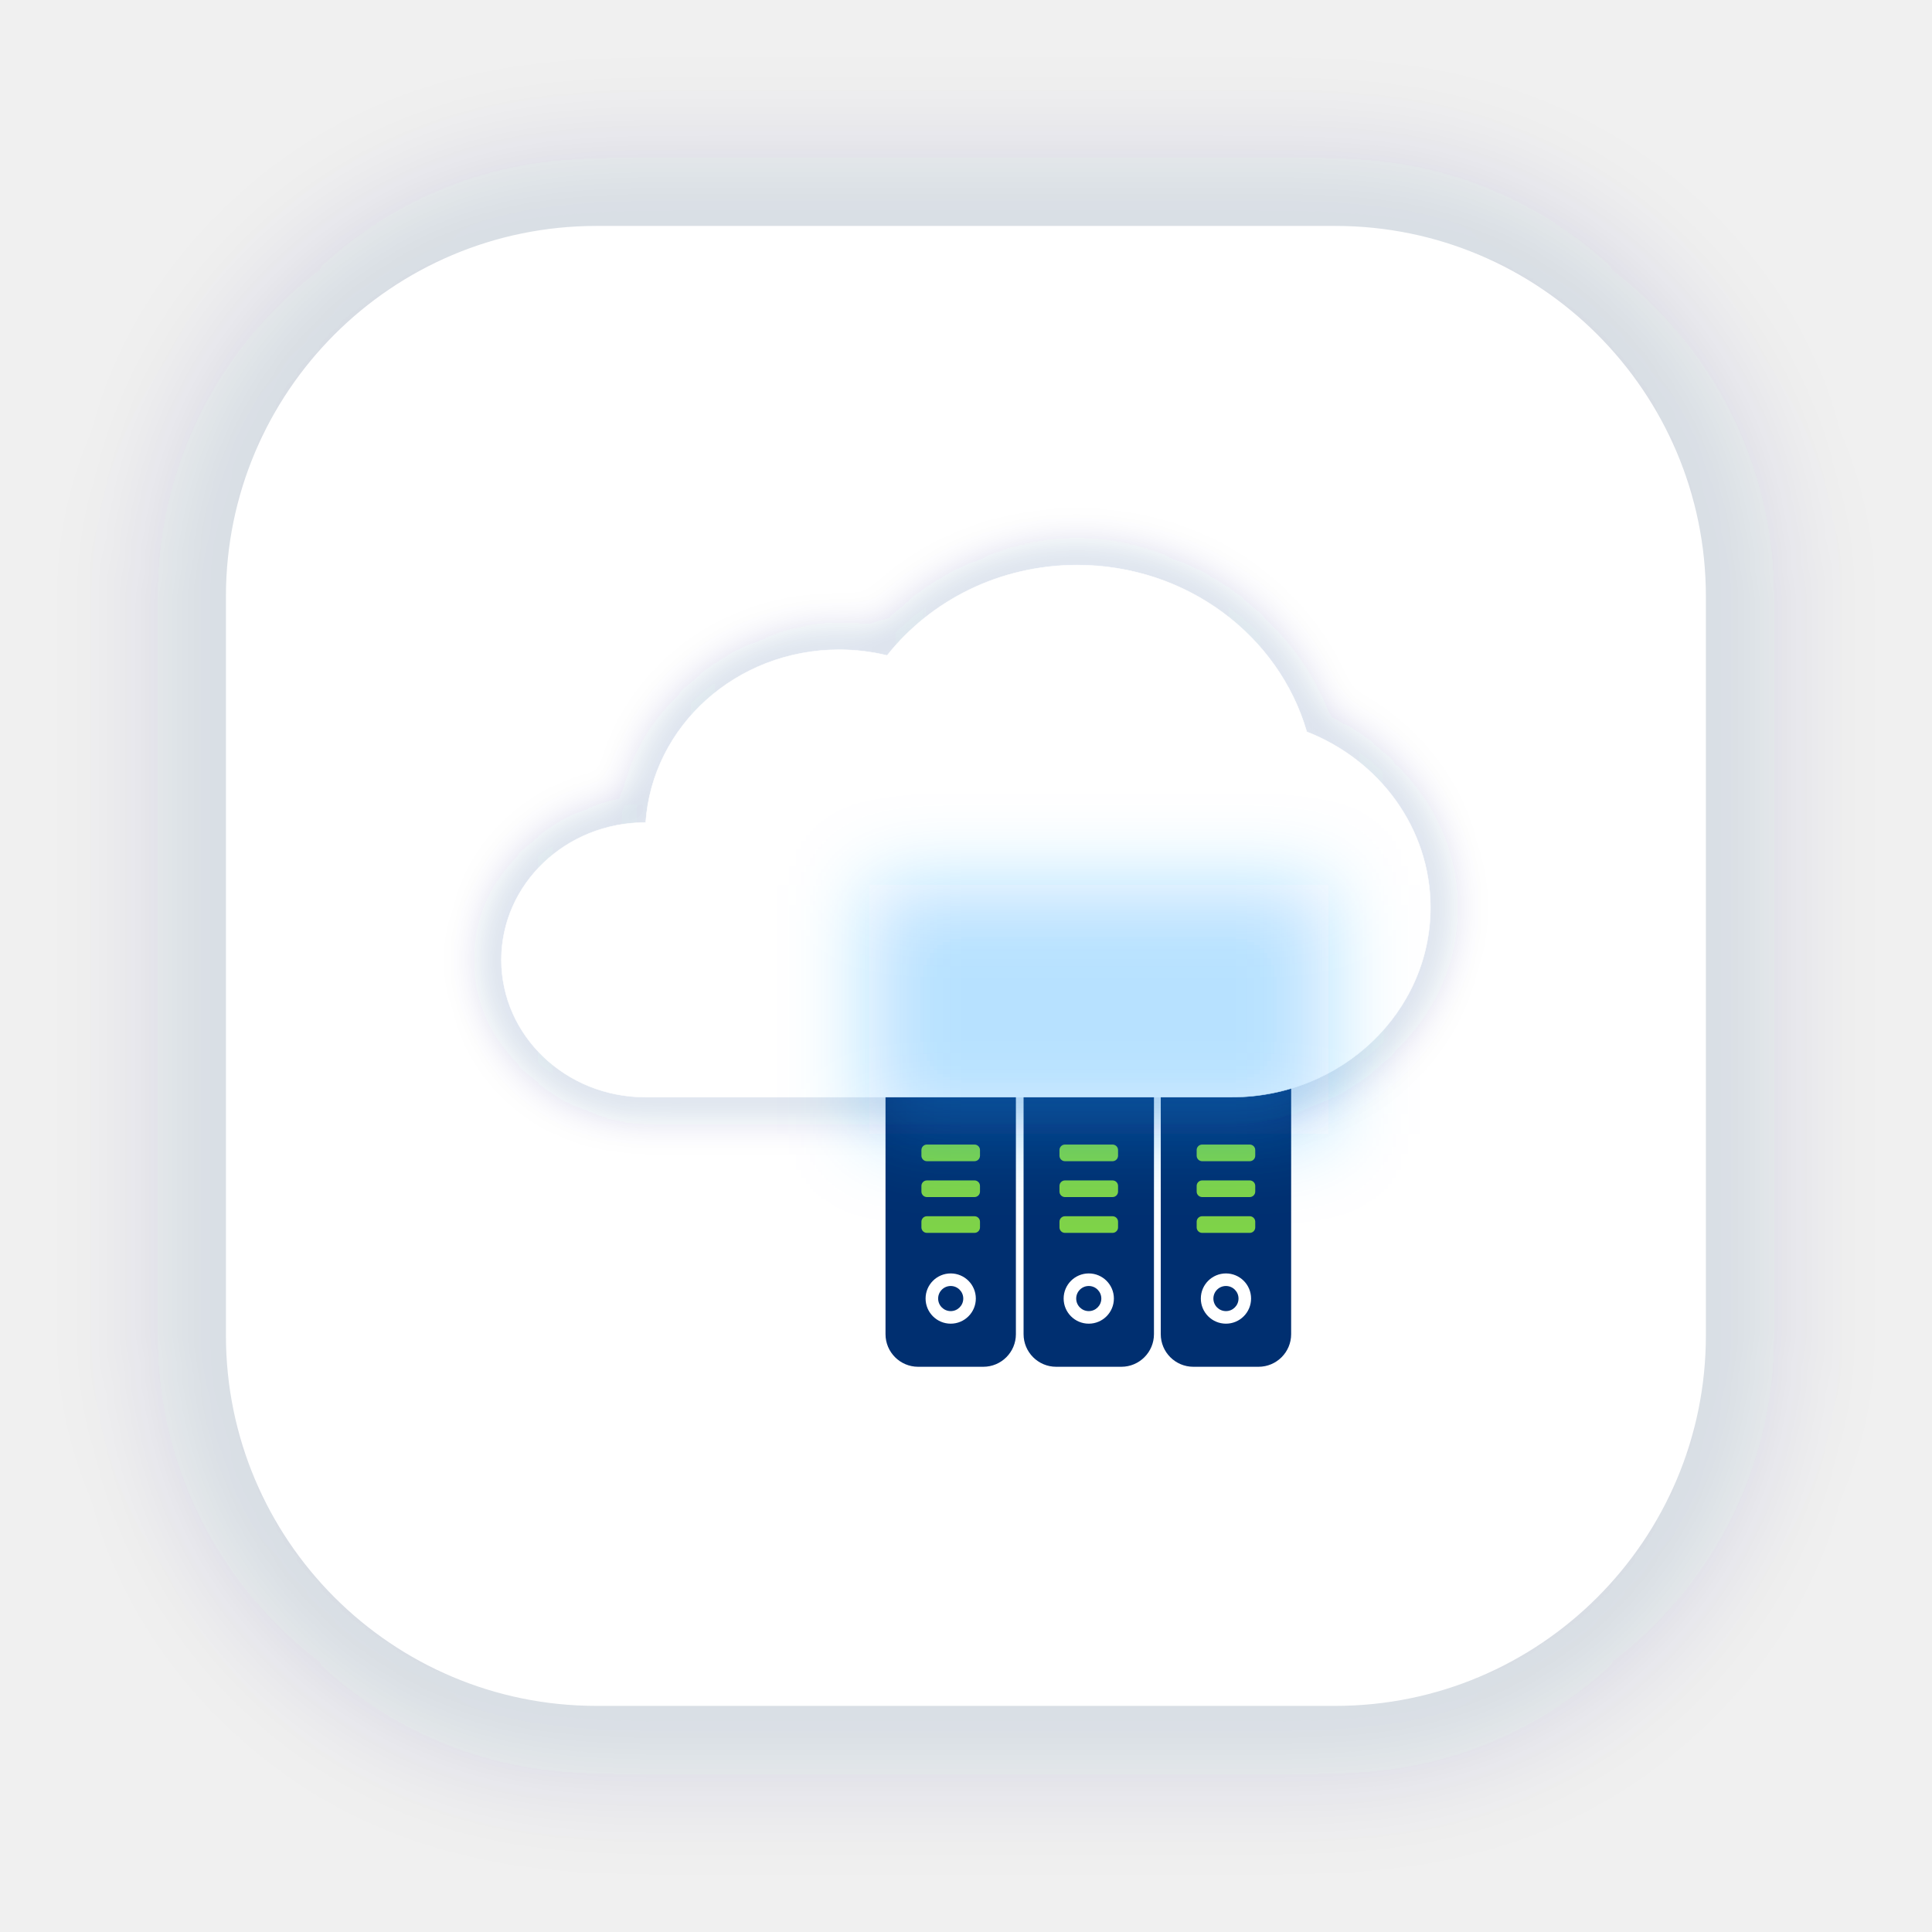
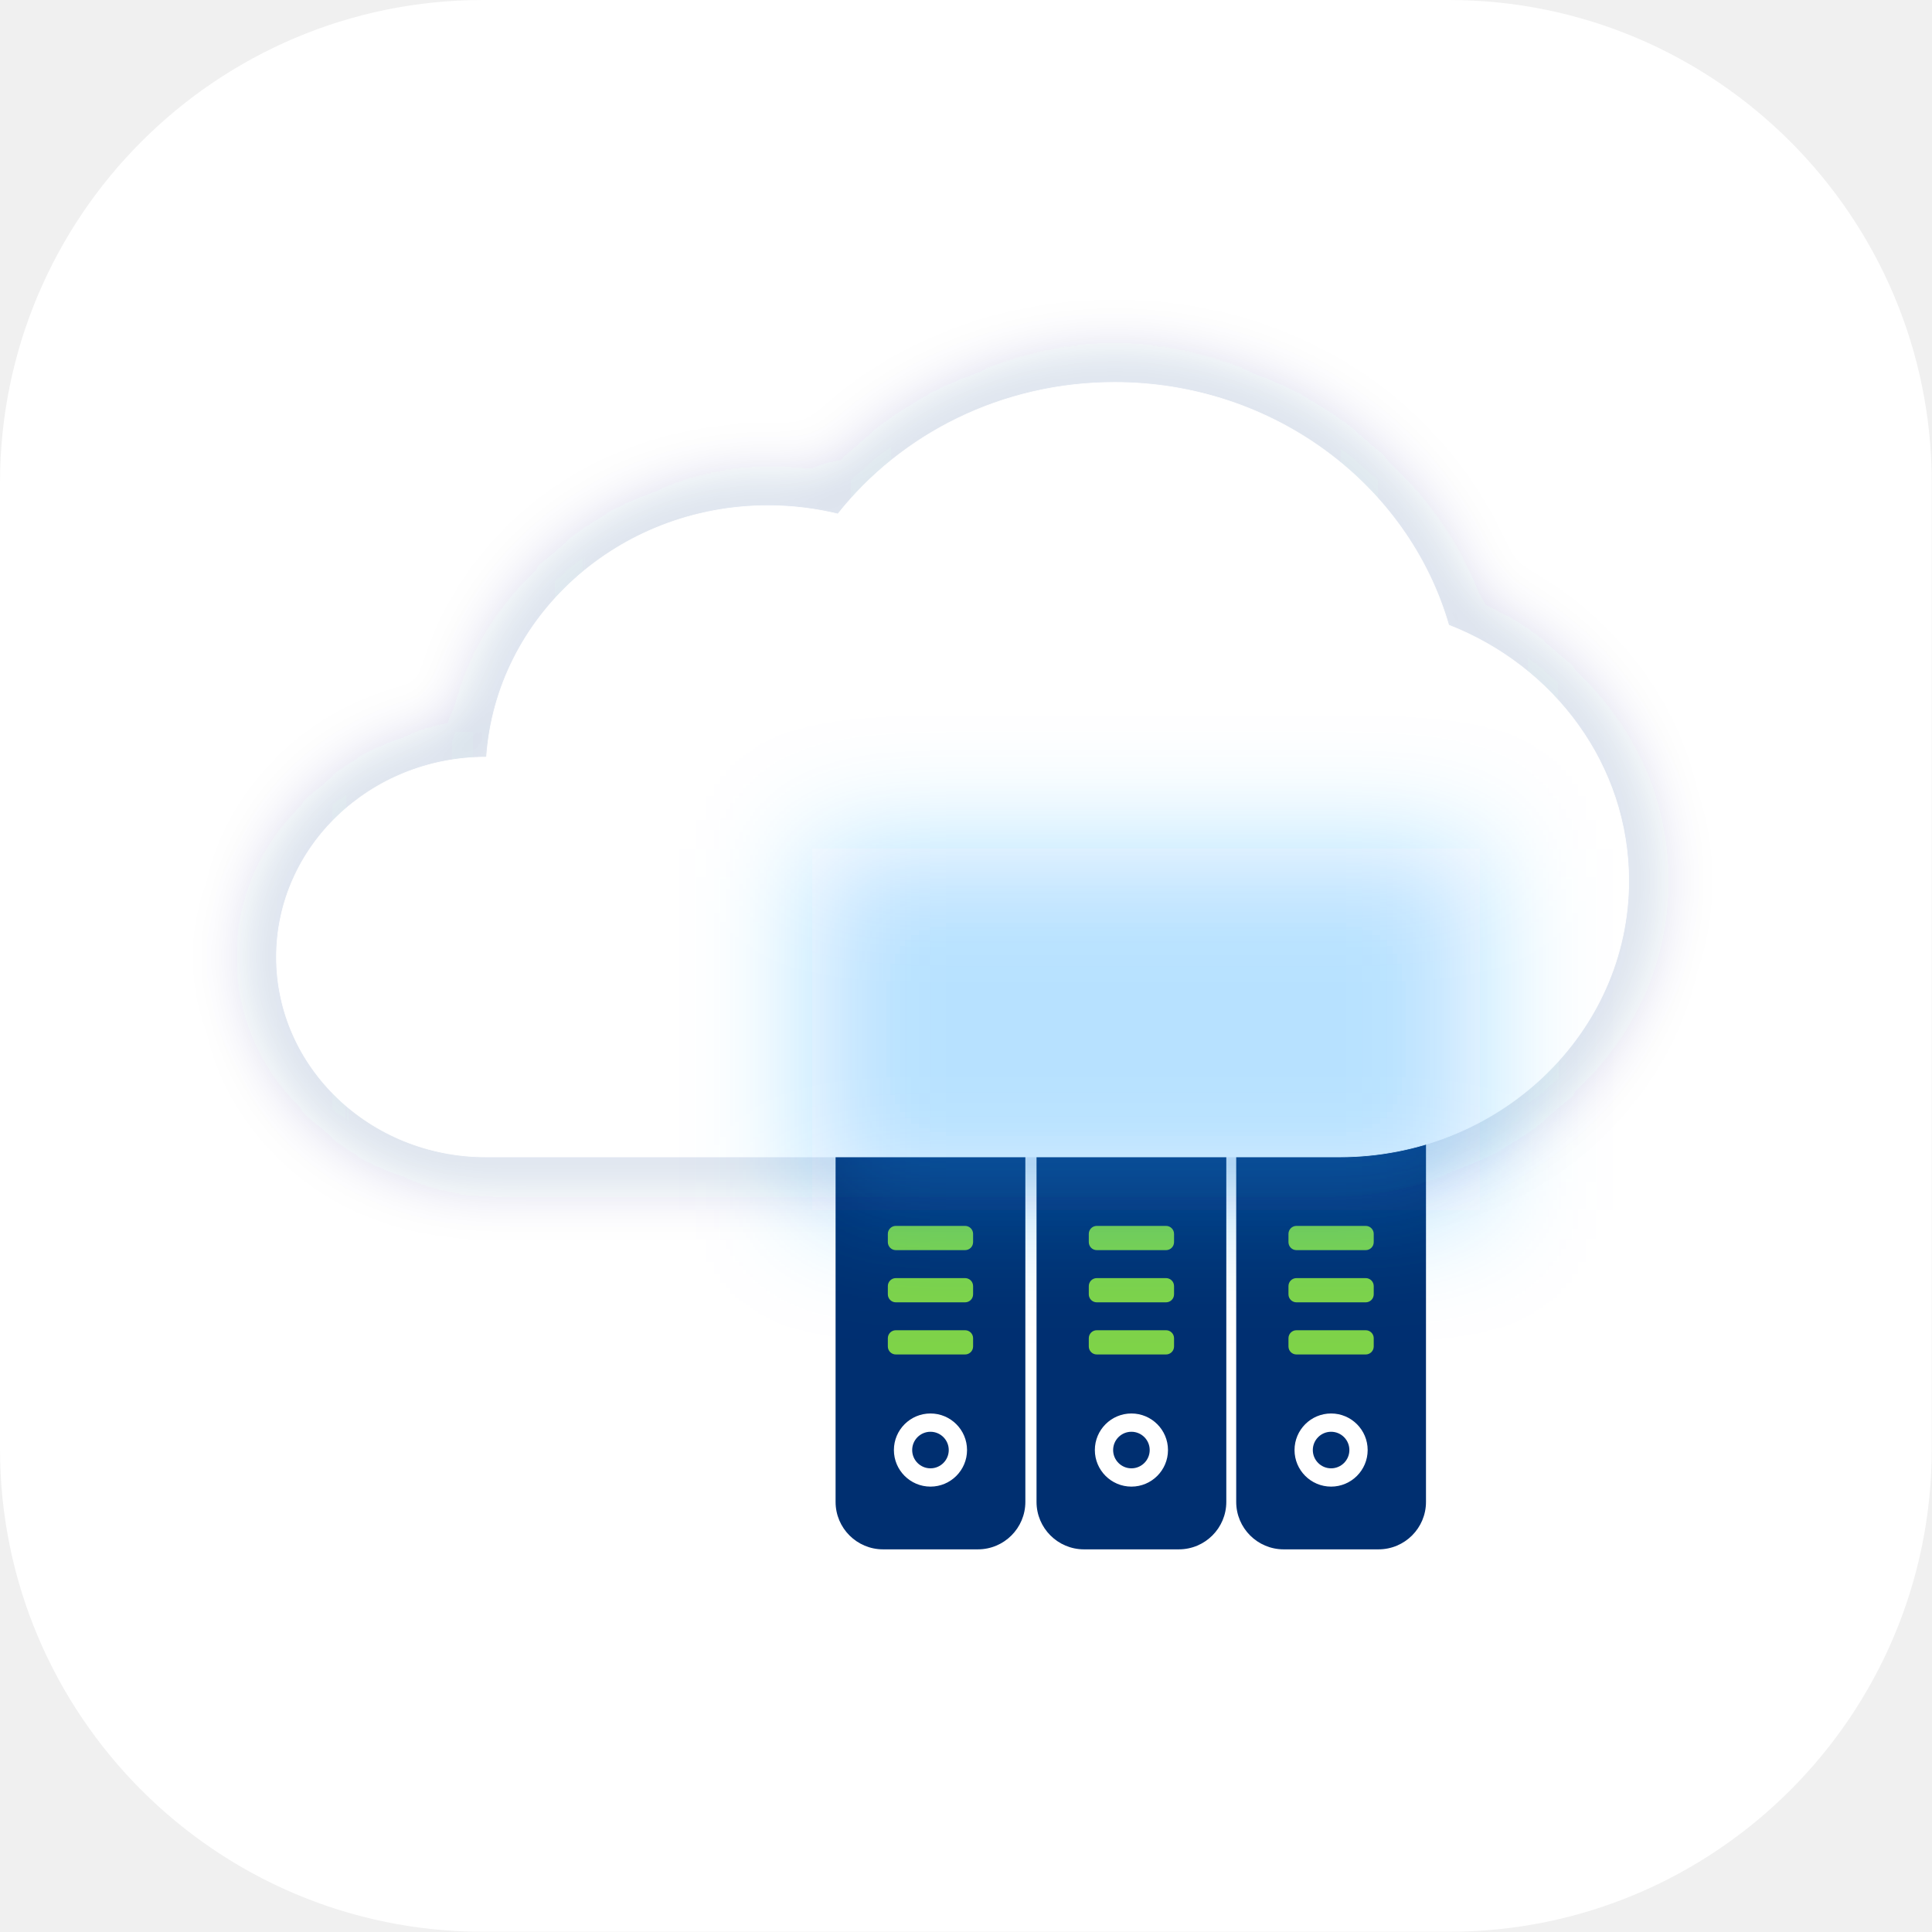
- <svg xmlns="http://www.w3.org/2000/svg" width="100%" height="100%" viewBox="0 0 494 494" version="1.1" xml:space="preserve" style="fill-rule:evenodd;clip-rule:evenodd;stroke-linejoin:round;stroke-miterlimit:0.73;">
+ <svg xmlns="http://www.w3.org/2000/svg" width="100%" height="100%" viewBox="0 0 378 378" version="1.1" xml:space="preserve" style="fill-rule:evenodd;clip-rule:evenodd;stroke-linecap:round;stroke-linejoin:round;stroke-miterlimit:0.73;">
  <g>
    <g>
      <g>
-         <g style="filter:url(#_Effect1);">
-           <path d="M435.953,152.488L435.953,341.465C435.953,393.614 393.614,435.953 341.465,435.953L152.488,435.953C100.339,435.953 58,393.614 58,341.465L58,152.488C58,100.339 100.339,58 152.488,58L341.465,58C393.614,58 435.953,100.339 435.953,152.488Z" style="fill:none;stroke:rgb(1,55,125);stroke-opacity:0.2;stroke-width:20px;" />
-         </g>
-         <path d="M435.953,152.488L435.953,341.465C435.953,393.614 393.614,435.953 341.465,435.953L152.488,435.953C100.339,435.953 58,393.614 58,341.465L58,152.488C58,100.339 100.339,58 152.488,58L341.465,58C393.614,58 435.953,100.339 435.953,152.488Z" style="fill:white;stroke:white;stroke-width:0.46px;" />
+         <path d="M377.953,94.488L377.953,283.465C377.953,335.614 335.614,377.953 283.465,377.953L94.488,377.953C42.339,377.953 0,335.614 0,283.465L0,94.488C0,42.339 42.339,-0 94.488,-0L283.465,-0C335.614,-0 377.953,42.339 377.953,94.488Z" style="fill:white;" />
      </g>
    </g>
    <g id="cloud">
      <g>
-         <path d="M259.758,252.682L259.758,341.141C259.758,345.741 256.024,349.476 251.424,349.476L234.754,349.476C230.154,349.476 226.42,345.741 226.42,341.141L226.42,252.682C226.42,248.082 230.154,244.347 234.754,244.347L251.424,244.347C256.024,244.347 259.758,248.082 259.758,252.682Z" style="fill:rgb(0,47,112);" />
-         <path d="M243.089,325.608C246.634,325.608 249.513,328.486 249.513,332.031C249.513,335.577 246.634,338.455 243.089,338.455C239.544,338.455 236.665,335.577 236.665,332.031C236.665,328.486 239.544,325.608 243.089,325.608ZM243.089,328.82C244.862,328.82 246.301,330.259 246.301,332.031C246.301,333.804 244.862,335.243 243.089,335.243C241.316,335.243 239.877,333.804 239.877,332.031C239.877,330.259 241.316,328.82 243.089,328.82Z" style="fill:white;" />
-         <path d="M250.578,294.059L250.578,295.508C250.578,296.283 249.949,296.912 249.175,296.912L237.003,296.912C236.229,296.912 235.6,296.283 235.6,295.508L235.6,294.059C235.6,293.284 236.229,292.655 237.003,292.655L249.175,292.655C249.949,292.655 250.578,293.284 250.578,294.059Z" style="fill:rgb(126,211,72);" />
-         <path d="M250.578,303.229L250.578,304.679C250.578,305.453 249.949,306.082 249.175,306.082L237.003,306.082C236.229,306.082 235.6,305.453 235.6,304.679L235.6,303.229C235.6,302.455 236.229,301.826 237.003,301.826L249.175,301.826C249.949,301.826 250.578,302.455 250.578,303.229Z" style="fill:rgb(126,211,72);" />
-         <path d="M250.578,312.387L250.578,313.837C250.578,314.611 249.949,315.24 249.175,315.24L237.003,315.24C236.229,315.24 235.6,314.611 235.6,313.837L235.6,312.387C235.6,311.612 236.229,310.984 237.003,310.984L249.175,310.984C249.949,310.984 250.578,311.612 250.578,312.387Z" style="fill:rgb(126,211,72);" />
+         <path d="M200.613,195.331L200.613,293.851C200.613,298.974 196.454,303.133 191.331,303.133L172.766,303.133C167.643,303.133 163.483,298.974 163.483,293.851L163.483,195.331C163.483,190.208 167.643,186.048 172.766,186.048L191.331,186.048C196.454,186.048 200.613,190.208 200.613,195.331Z" style="fill:rgb(0,47,112);" />
+         <path d="M182.048,276.55C185.997,276.55 189.203,279.756 189.203,283.705C189.203,287.653 185.997,290.859 182.048,290.859C178.1,290.859 174.894,287.653 174.894,283.705C174.894,279.756 178.1,276.55 182.048,276.55ZM182.048,280.128C184.023,280.128 185.626,281.731 185.626,283.705C185.626,285.679 184.023,287.282 182.048,287.282C180.074,287.282 178.471,285.679 178.471,283.705C178.471,281.731 180.074,280.128 182.048,280.128Z" style="fill:white;" />
+         <path d="M190.389,241.413L190.389,243.028C190.389,243.891 189.689,244.591 188.826,244.591L175.27,244.591C174.408,244.591 173.708,243.891 173.708,243.028L173.708,241.413C173.708,240.551 174.408,239.85 175.27,239.85L188.826,239.85C189.689,239.85 190.389,240.551 190.389,241.413Z" style="fill:rgb(126,211,72);" />
+         <path d="M190.389,251.627L190.389,253.242C190.389,254.104 189.689,254.804 188.826,254.804L175.27,254.804C174.408,254.804 173.708,254.104 173.708,253.242L173.708,251.627C173.708,250.764 174.408,250.064 175.27,250.064L188.826,250.064C189.689,250.064 190.389,250.764 190.389,251.627Z" style="fill:rgb(126,211,72);" />
+         <path d="M190.389,261.826L190.389,263.441C190.389,264.303 189.689,265.004 188.826,265.004L175.27,265.004C174.408,265.004 173.708,264.303 173.708,263.441L173.708,261.826C173.708,260.963 174.408,260.263 175.27,260.263L188.826,260.263C189.689,260.263 190.389,260.963 190.389,261.826Z" style="fill:rgb(126,211,72);" />
      </g>
      <g>
-         <path d="M295.059,252.682L295.059,341.141C295.059,345.741 291.325,349.476 286.725,349.476L270.055,349.476C265.455,349.476 261.721,345.741 261.721,341.141L261.721,252.682C261.721,248.082 265.455,244.347 270.055,244.347L286.725,244.347C291.325,244.347 295.059,248.082 295.059,252.682Z" style="fill:rgb(0,47,112);" />
-         <path d="M278.39,325.608C281.935,325.608 284.814,328.486 284.814,332.031C284.814,335.577 281.935,338.455 278.39,338.455C274.845,338.455 271.966,335.577 271.966,332.031C271.966,328.486 274.845,325.608 278.39,325.608ZM278.39,328.82C280.163,328.82 281.602,330.259 281.602,332.031C281.602,333.804 280.163,335.243 278.39,335.243C276.617,335.243 275.178,333.804 275.178,332.031C275.178,330.259 276.617,328.82 278.39,328.82Z" style="fill:white;" />
-         <path d="M285.879,294.059L285.879,295.508C285.879,296.283 285.25,296.912 284.476,296.912L272.304,296.912C271.53,296.912 270.901,296.283 270.901,295.508L270.901,294.059C270.901,293.284 271.53,292.655 272.304,292.655L284.476,292.655C285.25,292.655 285.879,293.284 285.879,294.059Z" style="fill:rgb(126,211,72);" />
-         <path d="M285.879,303.229L285.879,304.679C285.879,305.453 285.25,306.082 284.476,306.082L272.304,306.082C271.53,306.082 270.901,305.453 270.901,304.679L270.901,303.229C270.901,302.455 271.53,301.826 272.304,301.826L284.476,301.826C285.25,301.826 285.879,302.455 285.879,303.229Z" style="fill:rgb(126,211,72);" />
-         <path d="M285.879,312.387L285.879,313.837C285.879,314.611 285.25,315.24 284.476,315.24L272.304,315.24C271.53,315.24 270.901,314.611 270.901,313.837L270.901,312.387C270.901,311.612 271.53,310.984 272.304,310.984L284.476,310.984C285.25,310.984 285.879,311.612 285.879,312.387Z" style="fill:rgb(126,211,72);" />
+         <path d="M239.929,195.331L239.929,293.851C239.929,298.974 235.77,303.133 230.647,303.133L212.082,303.133C206.959,303.133 202.799,298.974 202.799,293.851L202.799,195.331C202.799,190.208 206.959,186.048 212.082,186.048L230.647,186.048C235.77,186.048 239.929,190.208 239.929,195.331Z" style="fill:rgb(0,47,112);" />
+         <path d="M221.364,276.55C225.313,276.55 228.519,279.756 228.519,283.705C228.519,287.653 225.313,290.859 221.364,290.859C217.416,290.859 214.21,287.653 214.21,283.705C214.21,279.756 217.416,276.55 221.364,276.55ZM221.364,280.128C223.339,280.128 224.942,281.731 224.942,283.705C224.942,285.679 223.339,287.282 221.364,287.282C219.39,287.282 217.787,285.679 217.787,283.705C217.787,281.731 219.39,280.128 221.364,280.128Z" style="fill:white;" />
+         <path d="M229.705,241.413L229.705,243.028C229.705,243.891 229.005,244.591 228.142,244.591L214.586,244.591C213.724,244.591 213.024,243.891 213.024,243.028L213.024,241.413C213.024,240.551 213.724,239.85 214.586,239.85L228.142,239.85C229.005,239.85 229.705,240.551 229.705,241.413Z" style="fill:rgb(126,211,72);" />
+         <path d="M229.705,251.627L229.705,253.242C229.705,254.104 229.005,254.804 228.142,254.804L214.586,254.804C213.724,254.804 213.024,254.104 213.024,253.242L213.024,251.627C213.024,250.764 213.724,250.064 214.586,250.064L228.142,250.064C229.005,250.064 229.705,250.764 229.705,251.627Z" style="fill:rgb(126,211,72);" />
+         <path d="M229.705,261.826L229.705,263.441C229.705,264.303 229.005,265.004 228.142,265.004L214.586,265.004C213.724,265.004 213.024,264.303 213.024,263.441L213.024,261.826C213.024,260.963 213.724,260.263 214.586,260.263L228.142,260.263C229.005,260.263 229.705,260.963 229.705,261.826Z" style="fill:rgb(126,211,72);" />
      </g>
      <g>
-         <path d="M330.137,252.682L330.137,341.141C330.137,345.741 326.403,349.476 321.803,349.476L305.134,349.476C300.534,349.476 296.799,345.741 296.799,341.141L296.799,252.682C296.799,248.082 300.534,244.347 305.134,244.347L321.803,244.347C326.403,244.347 330.137,248.082 330.137,252.682Z" style="fill:rgb(0,47,112);" />
-         <path d="M313.468,325.608C317.014,325.608 319.892,328.486 319.892,332.031C319.892,335.577 317.014,338.455 313.468,338.455C309.923,338.455 307.044,335.577 307.044,332.031C307.044,328.486 309.923,325.608 313.468,325.608ZM313.468,328.82C315.241,328.82 316.68,330.259 316.68,332.031C316.68,333.804 315.241,335.243 313.468,335.243C311.695,335.243 310.256,333.804 310.256,332.031C310.256,330.259 311.695,328.82 313.468,328.82Z" style="fill:white;" />
-         <path d="M320.957,294.059L320.957,295.508C320.957,296.283 320.328,296.912 319.554,296.912L307.382,296.912C306.608,296.912 305.979,296.283 305.979,295.508L305.979,294.059C305.979,293.284 306.608,292.655 307.382,292.655L319.554,292.655C320.328,292.655 320.957,293.284 320.957,294.059Z" style="fill:rgb(126,211,72);" />
-         <path d="M320.957,303.229L320.957,304.679C320.957,305.453 320.328,306.082 319.554,306.082L307.382,306.082C306.608,306.082 305.979,305.453 305.979,304.679L305.979,303.229C305.979,302.455 306.608,301.826 307.382,301.826L319.554,301.826C320.328,301.826 320.957,302.455 320.957,303.229Z" style="fill:rgb(126,211,72);" />
-         <path d="M320.957,312.387L320.957,313.837C320.957,314.611 320.328,315.24 319.554,315.24L307.382,315.24C306.608,315.24 305.979,314.611 305.979,313.837L305.979,312.387C305.979,311.612 306.608,310.984 307.382,310.984L319.554,310.984C320.328,310.984 320.957,311.612 320.957,312.387Z" style="fill:rgb(126,211,72);" />
+         <path d="M278.997,195.331L278.997,293.851C278.997,298.974 274.838,303.133 269.714,303.133L251.149,303.133C246.026,303.133 241.867,298.974 241.867,293.851L241.867,195.331C241.867,190.208 246.026,186.048 251.149,186.048L269.714,186.048C274.838,186.048 278.997,190.208 278.997,195.331Z" style="fill:rgb(0,47,112);" />
+         <path d="M260.432,276.55C264.381,276.55 267.586,279.756 267.586,283.705C267.586,287.653 264.381,290.859 260.432,290.859C256.483,290.859 253.278,287.653 253.278,283.705C253.278,279.756 256.483,276.55 260.432,276.55ZM260.432,280.128C262.406,280.128 264.009,281.731 264.009,283.705C264.009,285.679 262.406,287.282 260.432,287.282C258.458,287.282 256.855,285.679 256.855,283.705C256.855,281.731 258.458,280.128 260.432,280.128Z" style="fill:white;" />
+         <path d="M268.773,241.413L268.773,243.028C268.773,243.891 268.072,244.591 267.21,244.591L253.654,244.591C252.791,244.591 252.091,243.891 252.091,243.028L252.091,241.413C252.091,240.551 252.791,239.85 253.654,239.85L267.21,239.85C268.072,239.85 268.773,240.551 268.773,241.413Z" style="fill:rgb(126,211,72);" />
+         <path d="M268.773,251.627L268.773,253.242C268.773,254.104 268.072,254.804 267.21,254.804L253.654,254.804C252.791,254.804 252.091,254.104 252.091,253.242L252.091,251.627C252.091,250.764 252.791,250.064 253.654,250.064L267.21,250.064C268.072,250.064 268.773,250.764 268.773,251.627Z" style="fill:rgb(126,211,72);" />
+         <path d="M268.773,261.826L268.773,263.441C268.773,264.303 268.072,265.004 267.21,265.004L253.654,265.004C252.791,265.004 252.091,264.303 252.091,263.441L252.091,261.826C252.091,260.963 252.791,260.263 253.654,260.263L267.21,260.263C268.072,260.263 268.773,260.963 268.773,261.826Z" style="fill:rgb(126,211,72);" />
      </g>
+       <g style="filter:url(#_Effect1);">
+         <path d="M262.048,226.351L95.074,226.351C72.457,226.351 54.094,208.829 54.094,187.247C54.094,165.665 72.457,148.143 95.074,148.143C95.112,148.143 95.151,148.143 95.19,148.143C97.049,120.683 121.01,98.928 150.254,98.928C154.977,98.928 159.562,99.495 163.938,100.563C176.322,84.929 195.967,74.819 218.067,74.819C249.244,74.819 275.536,94.94 283.447,122.304C304.097,130.365 318.661,149.737 318.661,172.328C318.661,202.144 293.294,226.351 262.048,226.351Z" style="fill:none;stroke:rgb(1,55,125);stroke-opacity:0.32;stroke-width:5.93px;" />
+       </g>
+       <path d="M262.048,226.351L95.074,226.351C72.457,226.351 54.094,208.829 54.094,187.247C54.094,165.665 72.457,148.143 95.074,148.143C95.112,148.143 95.151,148.143 95.19,148.143C97.049,120.683 121.01,98.928 150.254,98.928C154.977,98.928 159.562,99.495 163.938,100.563C176.322,84.929 195.967,74.819 218.067,74.819C249.244,74.819 275.536,94.94 283.447,122.304C304.097,130.365 318.661,149.737 318.661,172.328C318.661,202.144 293.294,226.351 262.048,226.351Z" style="fill:white;stroke:white;stroke-width:0.13px;" />
      <g style="filter:url(#_Effect2);">
-         <path d="M314.919,280.534L164.996,280.534C144.688,280.534 128.201,264.802 128.201,245.424C128.201,226.046 144.688,210.313 164.996,210.313C165.031,210.313 165.065,210.313 165.1,210.313C166.77,185.657 188.284,166.123 214.541,166.123C218.782,166.123 222.899,166.633 226.828,167.591C237.947,153.554 255.586,144.477 275.429,144.477C303.423,144.477 327.03,162.543 334.133,187.113C352.674,194.35 365.751,211.744 365.751,232.028C365.751,258.8 342.974,280.534 314.919,280.534Z" style="fill:none;stroke:rgb(1,55,125);stroke-opacity:0.32;stroke-width:5.33px;stroke-linecap:round;" />
-       </g>
-       <path d="M314.919,280.534L164.996,280.534C144.688,280.534 128.201,264.802 128.201,245.424C128.201,226.046 144.688,210.313 164.996,210.313C165.031,210.313 165.065,210.313 165.1,210.313C166.77,185.657 188.284,166.123 214.541,166.123C218.782,166.123 222.899,166.633 226.828,167.591C237.947,153.554 255.586,144.477 275.429,144.477C303.423,144.477 327.03,162.543 334.133,187.113C352.674,194.35 365.751,211.744 365.751,232.028C365.751,258.8 342.974,280.534 314.919,280.534Z" style="fill:white;stroke:white;stroke-width:0.11px;stroke-linecap:round;" />
-       <g style="filter:url(#_Effect3);">
-         <rect x="222.376" y="226.454" width="117.115" height="63.32" style="fill:rgb(19,159,255);fill-opacity:0.32;" />
+         <rect x="158.979" y="166.121" width="130.434" height="70.521" style="fill:rgb(19,159,255);fill-opacity:0.32;" />
      </g>
    </g>
  </g>
  <defs>
-     <filter id="_Effect1" filterUnits="userSpaceOnUse" x="-48" y="-48" width="589.953" height="589.953">
-       <feGaussianBlur in="SourceGraphic" stdDeviation="16" />
+     <filter id="_Effect1" filterUnits="userSpaceOnUse" x="14.38" y="35.105" width="343.995" height="230.96">
+       <feGaussianBlur in="SourceGraphic" stdDeviation="6.124" />
    </filter>
-     <filter id="_Effect2" filterUnits="userSpaceOnUse" x="92.543" y="108.818" width="308.867" height="207.375">
-       <feGaussianBlur in="SourceGraphic" stdDeviation="5.499" />
-     </filter>
-     <filter id="_Effect3" filterUnits="userSpaceOnUse" x="158.363" y="162.442" width="245.141" height="191.346">
-       <feGaussianBlur in="SourceGraphic" stdDeviation="10.669" />
+     <filter id="_Effect2" filterUnits="userSpaceOnUse" x="87.686" y="94.827" width="273.021" height="213.108">
+       <feGaussianBlur in="SourceGraphic" stdDeviation="11.882" />
    </filter>
  </defs>
</svg>
